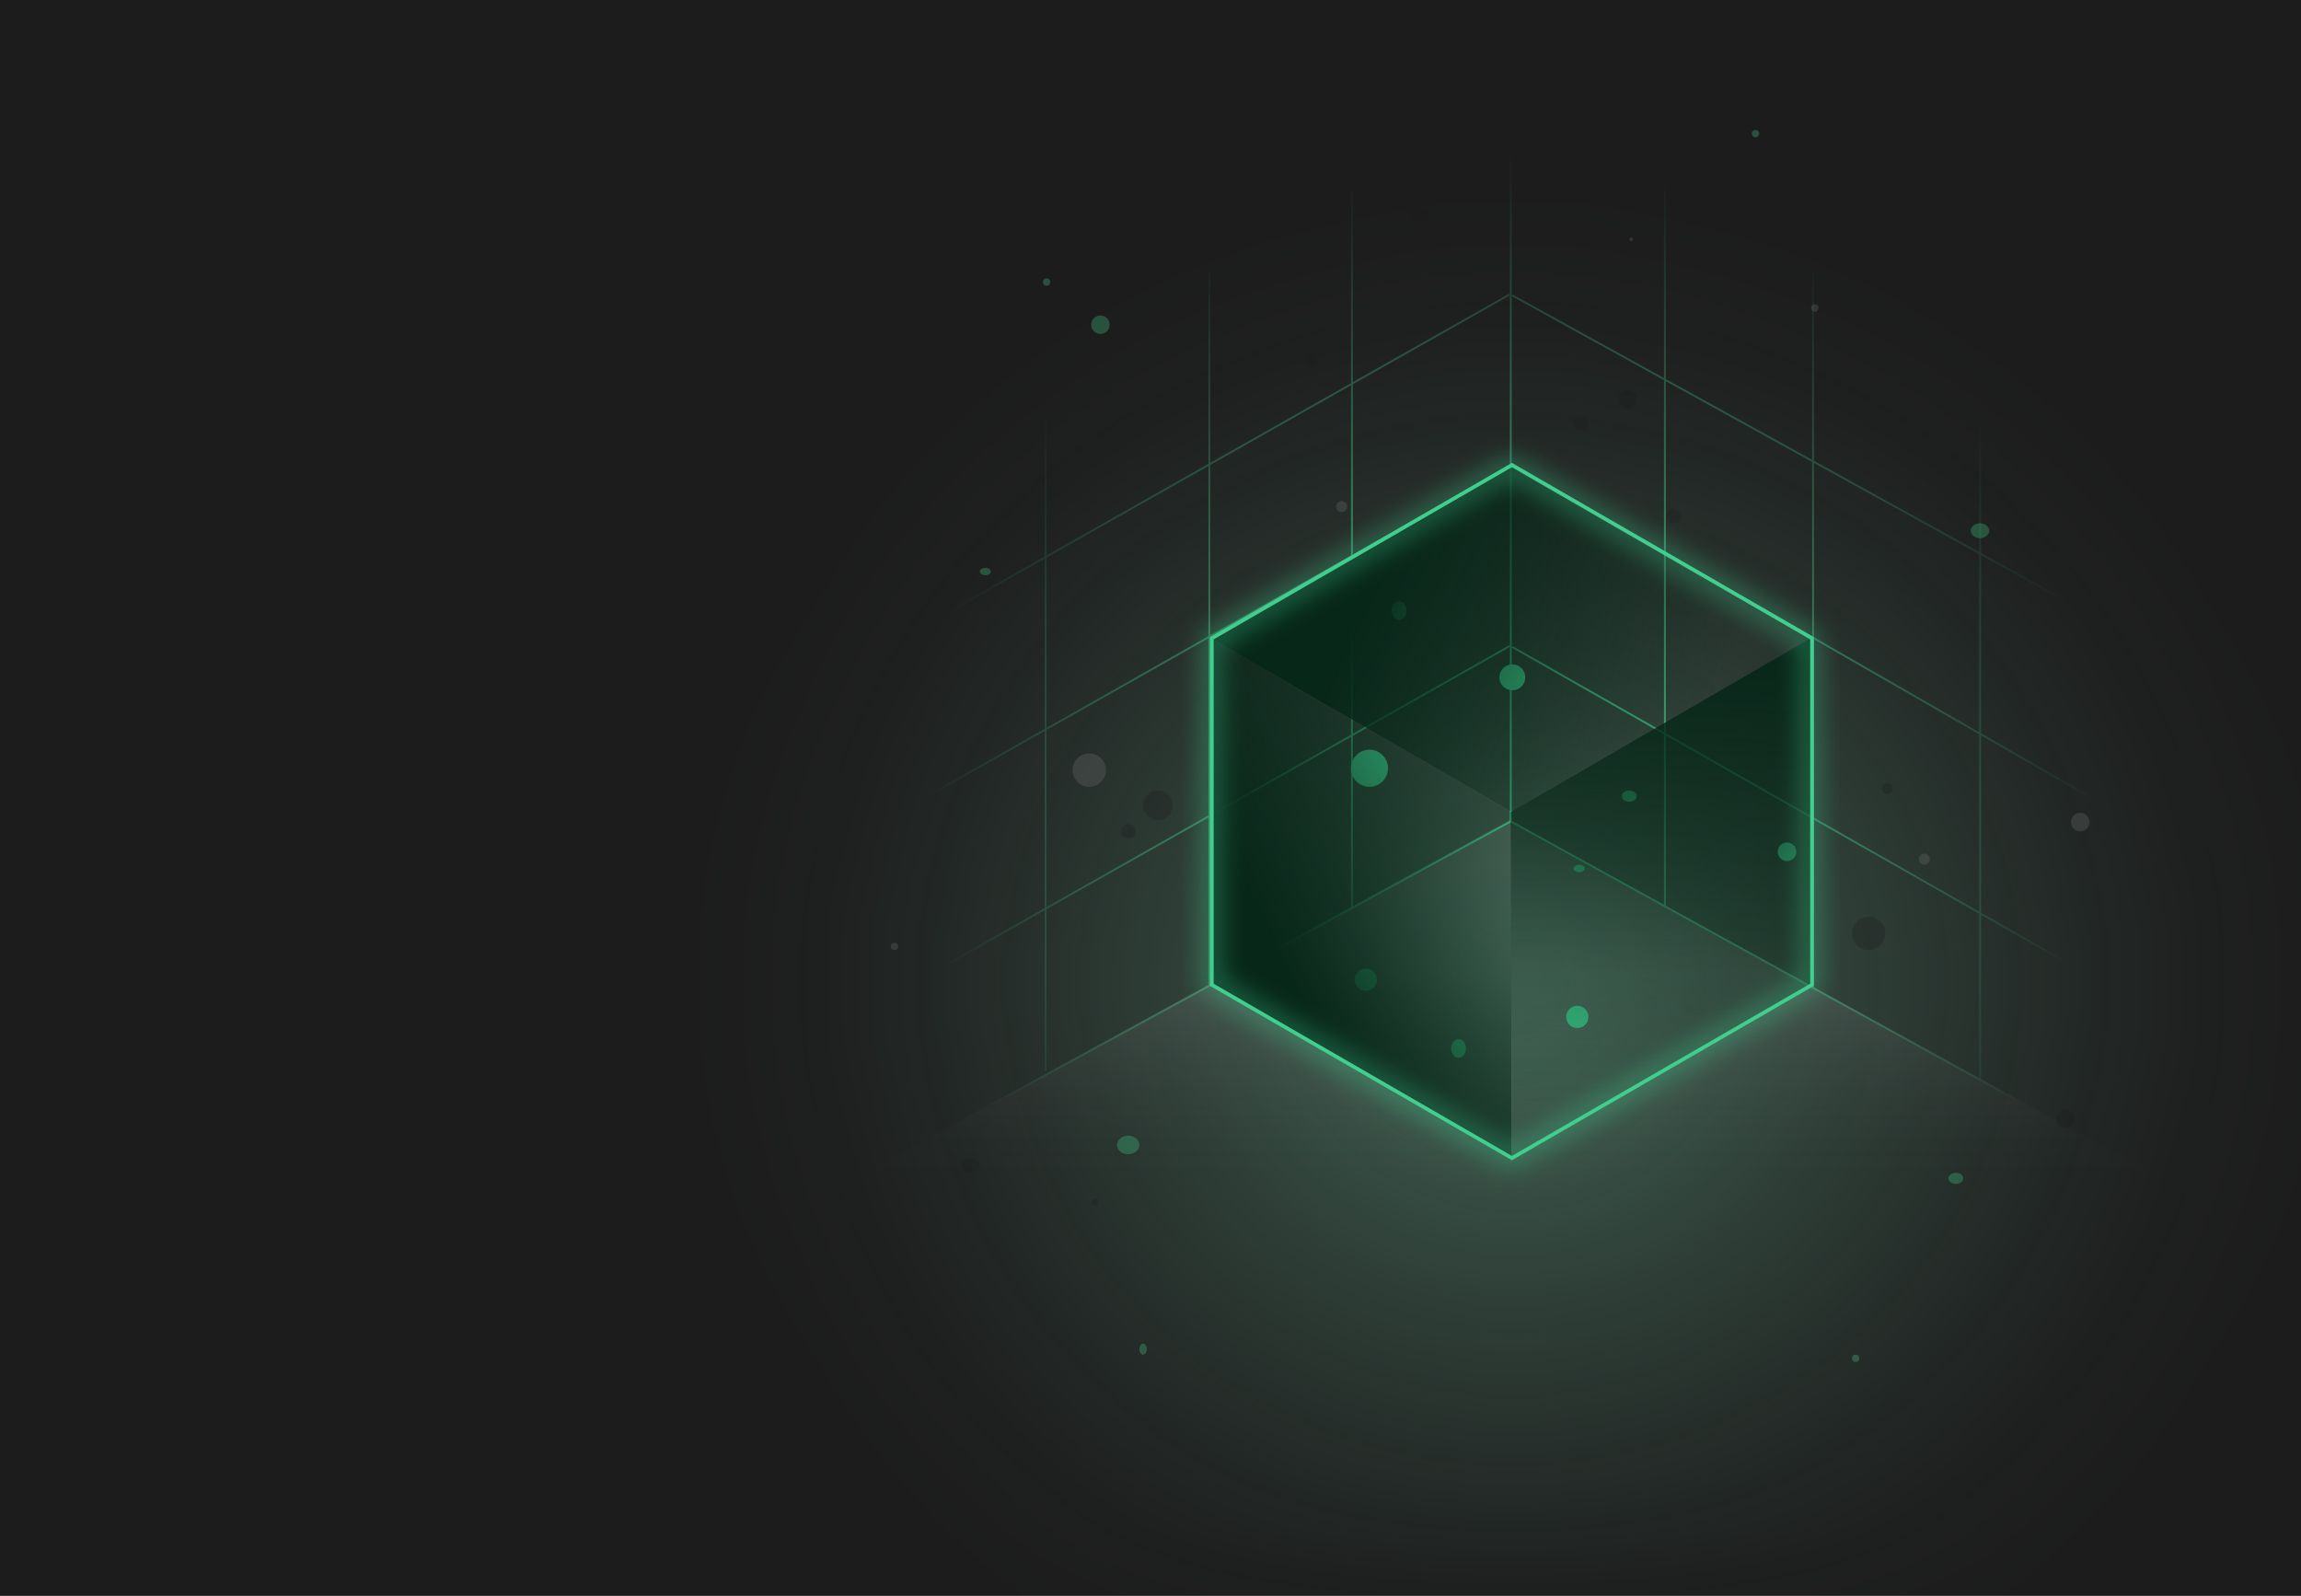
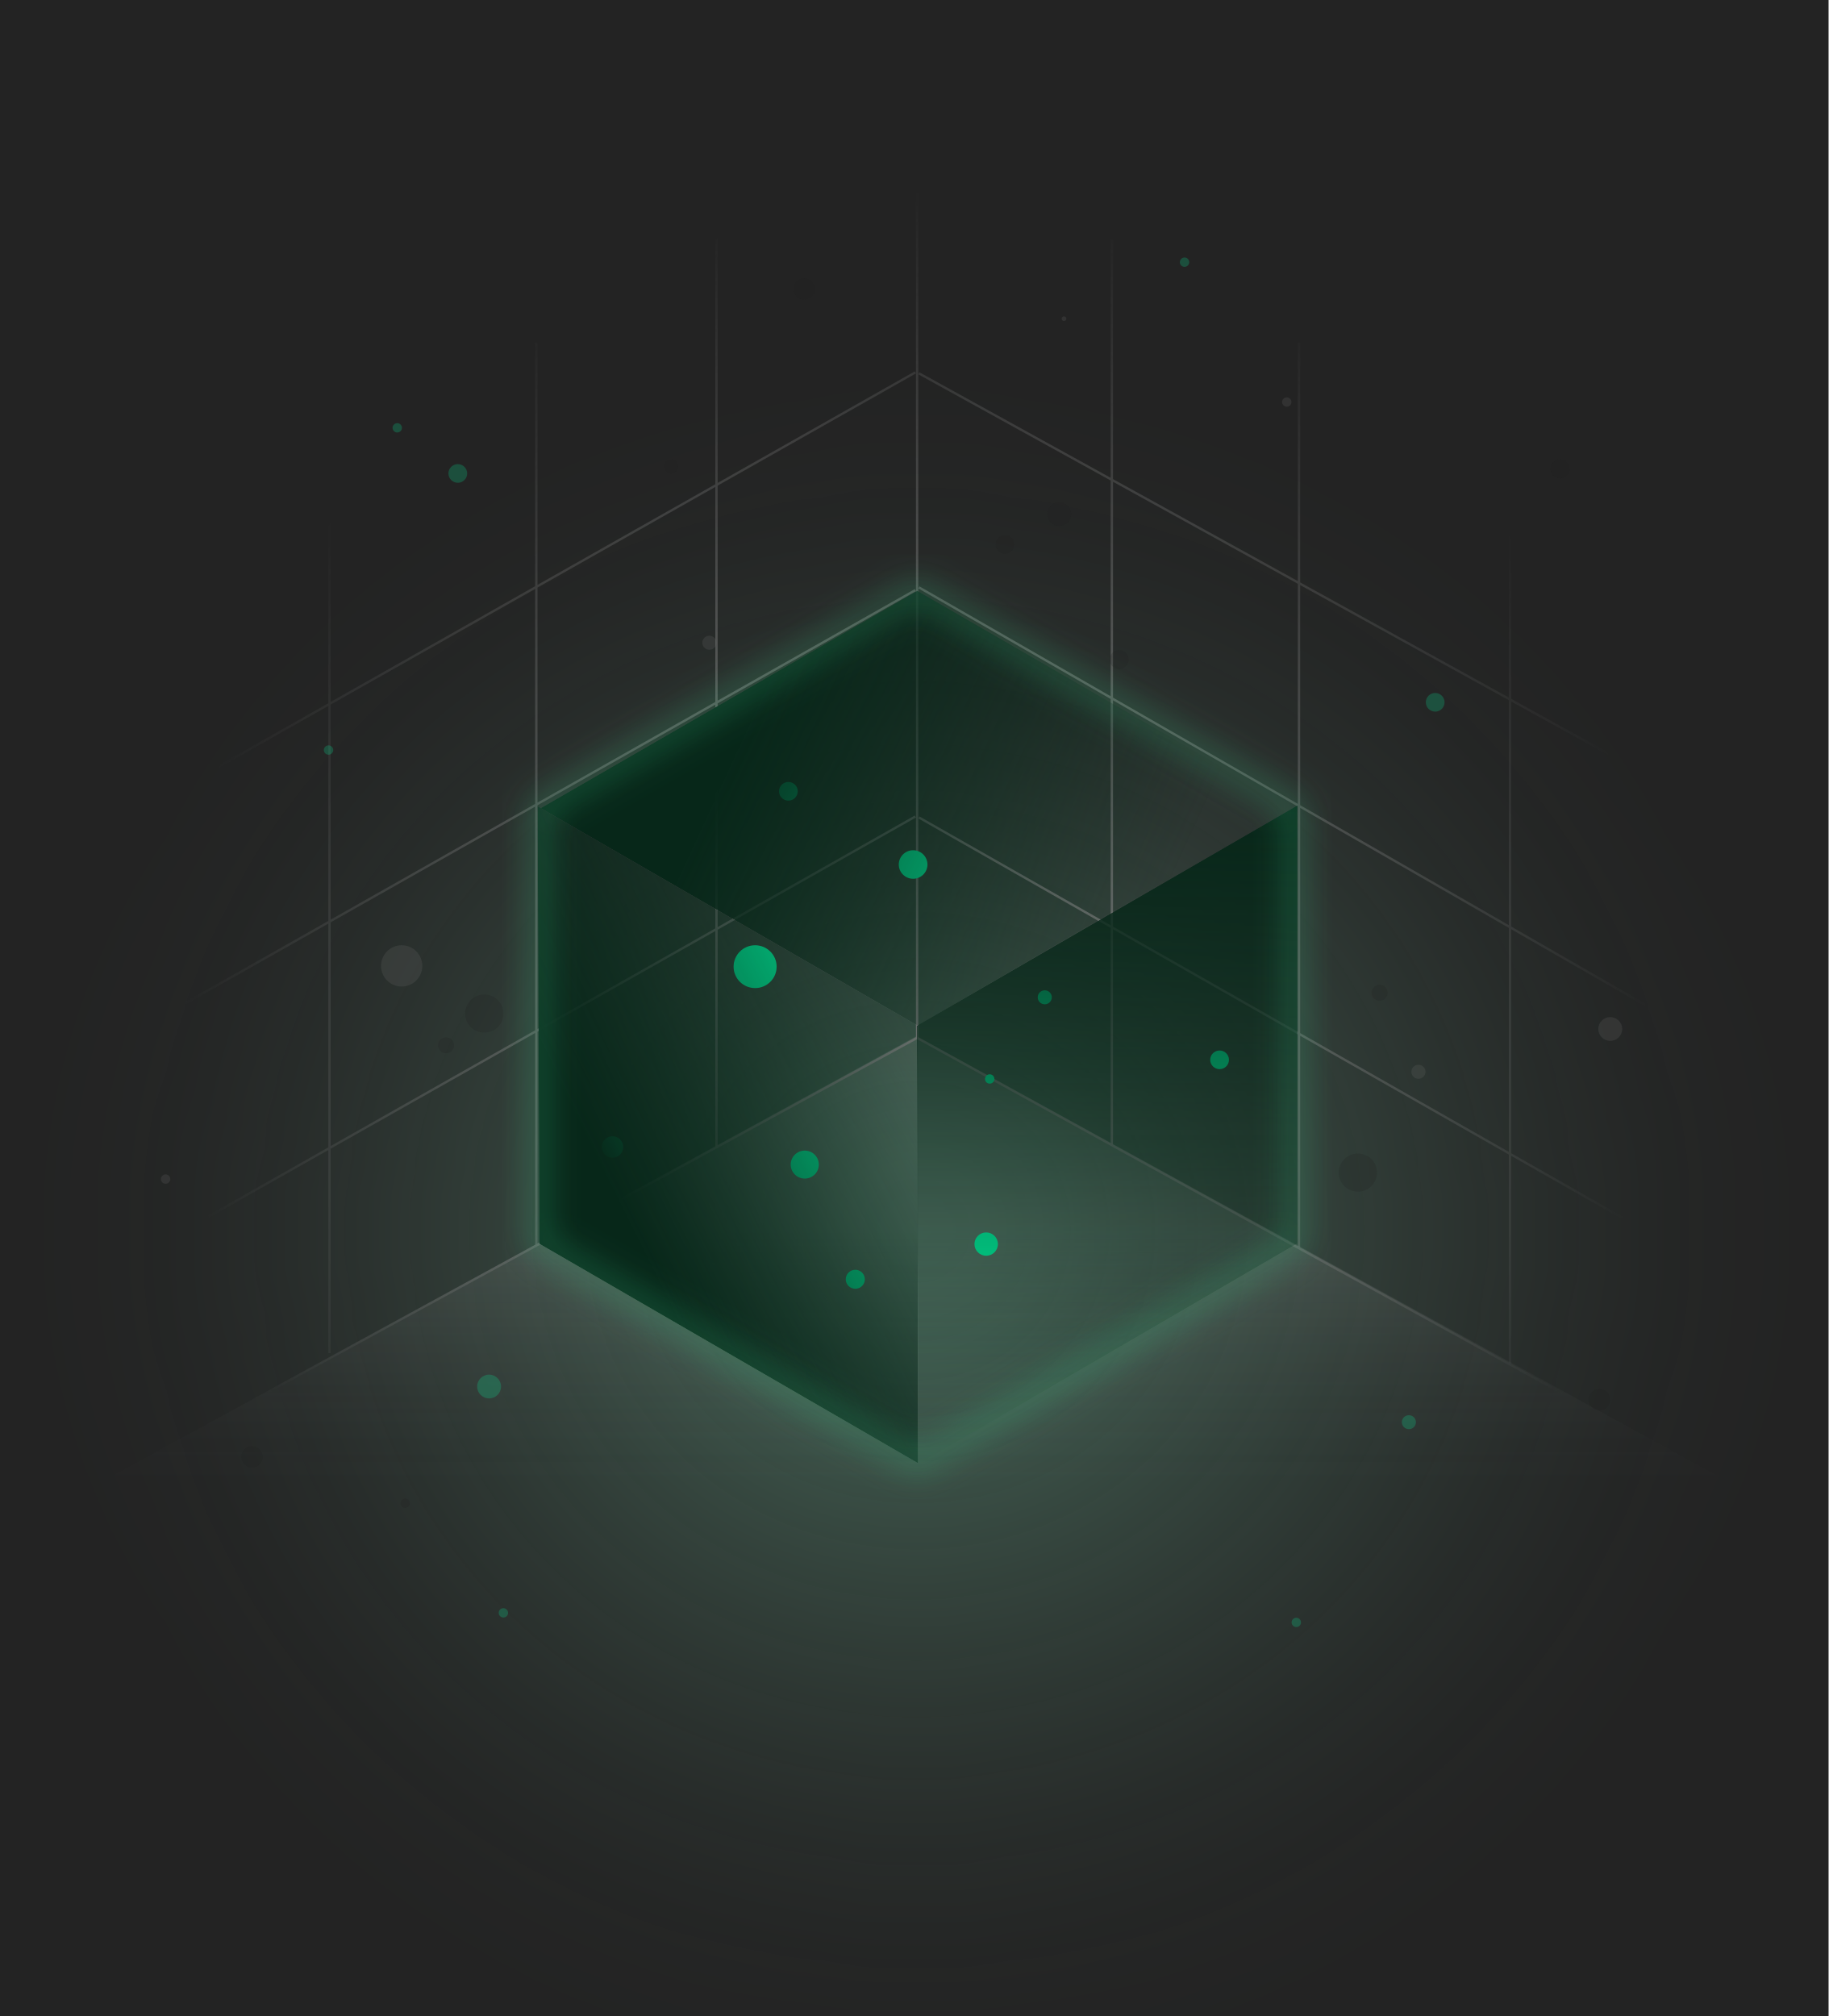
- <svg xmlns="http://www.w3.org/2000/svg" width="620" height="430" viewBox="0 0 620 430" fill="none">
-   <g clip-path="url(#clip0_454_57913)">
-     <rect width="620" height="430" fill="#1C1C1C" />
-     <g filter="url(#filter0_f_454_57913)">
-       <ellipse cx="202.5" cy="194.5" rx="202.5" ry="194.5" transform="matrix(1 0 0 -1 205 459)" fill="url(#paint0_radial_454_57913)" />
+ <svg xmlns="http://www.w3.org/2000/svg" width="390" height="430" viewBox="0 0 390 430" fill="none">
+   <g clip-path="url(#clip0_484_53190)">
+     <rect width="390" height="430" fill="#232323" />
+     <g filter="url(#filter0_f_484_53190)">
+       <ellipse cx="167.5" cy="160.5" rx="167.5" ry="160.5" transform="matrix(1 0 0 -1 28 423)" fill="url(#paint0_radial_484_53190)" />
    </g>
-     <path d="M111.264 382.562L406.735 220.953L701.072 382.562H111.264Z" fill="url(#paint1_linear_454_57913)" />
-     <mask id="mask0_454_57913" style="mask-type:alpha" maskUnits="userSpaceOnUse" x="222" y="11" width="370" height="410">
-       <rect x="222.468" y="11.555" width="368.546" height="409.176" fill="url(#paint2_radial_454_57913)" />
+     <path d="M-100 382.609L195.471 221L489.808 382.609H-100Z" fill="url(#paint1_linear_484_53190)" />
+     <mask id="mask0_484_53190" style="mask-type:alpha" maskUnits="userSpaceOnUse" x="11" y="11" width="369" height="410">
+       <rect x="11" y="11.602" width="368.546" height="409.176" fill="url(#paint2_radial_484_53190)" />
    </mask>
-     <g mask="url(#mask0_454_57913)">
-       <path d="M580.705 316.972V116.47L406.192 16.219L231.68 116.47V316.972M580.705 316.972L406.192 417.223L231.68 316.972M580.705 316.972L407.074 221.324M231.68 316.972L407.074 221.324M407.074 221.324L407.074 21.043M448.607 244.149V50.935M488.523 266.138V73.008M533.529 290.931V99.693M364.283 244.711V50.935M325.858 265.635V73.074M281.742 288.574V97.312M232.356 272.768L406.694 174.114M232.356 224.479L406.694 125.825M232.356 178.04L406.694 79.385M580.801 272.968L407.462 174.314M580.801 224.895L407.462 125.241M580.801 175.24L407.462 79.585" stroke="#3FCF8E" stroke-width="0.5" />
+     <g mask="url(#mask0_484_53190)">
+       <path d="M369.237 317.019V116.517L194.724 16.266L20.212 116.517V317.019M369.237 317.019L194.724 417.27L20.212 317.019M369.237 317.019L195.606 221.371M20.212 317.019L195.606 221.371M195.606 221.371L195.606 21.089M237.139 244.196V50.982M277.055 266.185V73.055M322.062 290.978V99.74M152.815 244.757V50.982M114.39 265.682V73.121M70.274 288.621V97.359M20.888 272.815L195.227 174.161M20.888 224.526L195.227 125.872M20.888 178.087L195.227 79.432M369.333 273.015L195.994 174.36M369.333 224.942L195.994 125.288M369.333 175.287L195.994 79.632" stroke="#7E7E7E" stroke-width="0.5" />
    </g>
-     <g opacity="0.3">
-       <circle cx="518.5" cy="231.5" r="1.5" fill="#707070" />
-       <ellipse cx="382.5" cy="58" rx="2.5" ry="2" fill="#1C1C1C" />
-       <circle cx="560.5" cy="221.5" r="2.5" fill="#707070" />
-       <ellipse cx="265.5" cy="154" rx="1.5" ry="1" fill="#3FCF8E" />
-       <circle cx="489" cy="83" r="1" fill="#707070" />
-       <circle cx="426" cy="114" r="2" fill="#1C1C1C" />
-       <ellipse cx="353.5" cy="97" rx="1.5" ry="2" fill="#1C1C1C" />
-       <ellipse cx="308" cy="363.5" rx="1" ry="1.5" fill="#3FCF8E" />
-       <ellipse cx="533.5" cy="143" rx="2.5" ry="2" fill="#3FCF8E" />
-       <circle cx="312" cy="217" r="4" fill="#1C1C1C" />
-       <circle cx="503.5" cy="251.5" r="4.5" fill="#1C1C1C" />
-       <circle cx="304" cy="224" r="2" fill="#1C1C1C" />
-       <circle cx="508.5" cy="212.5" r="1.5" fill="#1C1C1C" />
-       <circle cx="556.5" cy="301.5" r="2.5" fill="#1C1C1C" />
-       <circle cx="296.5" cy="87.5" r="2.5" fill="#3FCF8E" />
-       <circle cx="293.5" cy="207.5" r="4.5" fill="#707070" />
-       <ellipse cx="548" cy="97.5" rx="2" ry="2.5" fill="#1C1C1C" />
-       <circle cx="500" cy="366" r="1" fill="#3FCF8E" />
-       <ellipse cx="527" cy="317.5" rx="2" ry="1.5" fill="#3FCF8E" />
-       <circle cx="361.5" cy="136.5" r="1.5" fill="#707070" />
-       <circle cx="295" cy="324" r="1" fill="#1C1C1C" />
-       <circle cx="439.5" cy="64.5" r="0.5" fill="#707070" />
-       <ellipse cx="304" cy="308.5" rx="3" ry="2.5" fill="#3FCF8E" />
-       <circle cx="438.5" cy="107.5" r="2.5" fill="#1C1C1C" />
-       <circle cx="451" cy="139" r="2" fill="#1C1C1C" />
-       <circle cx="241" cy="255" r="1" fill="#707070" />
-       <circle cx="282" cy="76" r="1" fill="#3FCF8E" />
-       <ellipse cx="261.5" cy="314" rx="2.5" ry="2" fill="#1C1C1C" />
-       <circle cx="473" cy="36" r="1" fill="#3FCF8E" />
+     <g opacity="0.2">
+       <ellipse cx="302.532" cy="228.602" rx="1.5" ry="1.492" fill="#707070" />
+       <circle cx="171.504" cy="61.635" r="2.292" fill="#1C1C1C" />
+       <ellipse cx="343.439" cy="219.48" rx="2.547" ry="2.534" fill="#707070" />
+       <ellipse cx="70.071" cy="159.979" rx="1" ry="0.995" fill="#00FFA7" />
+       <ellipse cx="274.446" cy="85.753" rx="1" ry="0.995" fill="#707070" />
+       <ellipse cx="214.345" cy="116.138" rx="2" ry="1.99" fill="#1C1C1C" />
+       <ellipse cx="143.118" cy="99.469" rx="1.5" ry="1.492" fill="#1C1C1C" />
+       <ellipse cx="107.368" cy="344.011" rx="1" ry="0.995" fill="#00FFA7" />
+       <ellipse cx="306.103" cy="149.795" rx="2" ry="1.99" fill="#00FFA7" />
+       <ellipse cx="103.289" cy="216.188" rx="4.08" ry="4.059" fill="#1C1C1C" />
+       <ellipse cx="289.612" cy="250.106" rx="4.08" ry="4.059" fill="#1C1C1C" />
+       <ellipse cx="95.129" cy="222.958" rx="1.712" ry="1.704" fill="#1C1C1C" />
+       <ellipse cx="294.244" cy="211.751" rx="1.712" ry="1.704" fill="#1C1C1C" />
+       <circle cx="341.136" cy="298.542" r="2.292" fill="#1C1C1C" />
+       <ellipse cx="97.642" cy="100.982" rx="2" ry="1.99" fill="#00FFA7" />
+       <circle cx="85.668" cy="206.018" r="4.401" fill="#707070" />
+       <ellipse cx="332.709" cy="100.002" rx="2.036" ry="2.026" fill="#1C1C1C" />
+       <ellipse cx="276.478" cy="346.05" rx="1" ry="0.995" fill="#00FFA7" />
+       <ellipse cx="300.493" cy="303.344" rx="1.5" ry="1.492" fill="#00FFA7" />
+       <ellipse cx="151.298" cy="137.094" rx="1.5" ry="1.492" fill="#707070" />
+       <ellipse cx="86.415" cy="320.636" rx="1" ry="0.995" fill="#1C1C1C" />
+       <ellipse cx="226.938" cy="67.974" rx="0.5" ry="0.497" fill="#707070" />
+       <ellipse cx="104.314" cy="295.737" rx="2.547" ry="2.534" fill="#00FFA7" />
+       <ellipse cx="225.923" cy="109.667" rx="2.547" ry="2.534" fill="#1C1C1C" />
+       <ellipse cx="238.693" cy="140.674" rx="2.036" ry="2.026" fill="#1C1C1C" />
+       <ellipse cx="35.321" cy="251.487" rx="1" ry="0.995" fill="#707070" />
+       <ellipse cx="84.728" cy="91.253" rx="1" ry="0.995" fill="#00FFA7" />
+       <circle cx="53.746" cy="310.745" r="2.292" fill="#1C1C1C" />
+       <ellipse cx="252.642" cy="55.925" rx="1" ry="0.995" fill="#00FFA7" />
    </g>
-     <circle cx="481.5" cy="229.5" r="2.5" fill="#3FCF8E" />
-     <ellipse cx="425.5" cy="234" rx="1.5" ry="1" fill="#3FCF8E" />
-     <circle cx="334.5" cy="250.5" r="2.5" fill="#3FCF8E" />
-     <ellipse cx="439" cy="214.5" rx="2" ry="1.5" fill="#3FCF8E" />
-     <circle cx="407.5" cy="182.5" r="3.5" fill="#3FCF8E" />
-     <ellipse cx="377" cy="164.5" rx="2" ry="2.5" fill="#3FCF8E" />
-     <ellipse cx="393" cy="282.5" rx="2" ry="2.5" fill="#3FCF8E" />
-     <circle cx="369" cy="207" r="5" fill="#3FCF8E" />
-     <circle cx="425" cy="274" r="3" fill="#3FCF8E" />
-     <ellipse cx="368" cy="263.985" rx="3" ry="2.985" fill="#3FCF8E" />
-     <mask id="mask1_454_57913" style="mask-type:alpha" maskUnits="userSpaceOnUse" x="326" y="171" width="82" height="142">
-       <path d="M407.253 218.744L326.125 171.922L326.512 265.248L407.253 312.033V218.744Z" fill="url(#paint3_linear_454_57913)" />
+     <ellipse cx="260.118" cy="226.053" rx="2" ry="1.99" fill="#00FFA7" />
+     <ellipse cx="171.642" cy="248.399" rx="3" ry="2.985" fill="#00FFA7" />
+     <ellipse cx="211.087" cy="230.136" rx="1" ry="0.995" fill="#00FFA7" />
+     <circle cx="130.629" cy="244.651" r="2.292" fill="#00FFA7" />
+     <ellipse cx="222.829" cy="212.719" rx="1.5" ry="1.492" fill="#00FFA7" />
+     <ellipse cx="194.754" cy="184.394" rx="3.058" ry="3.043" fill="#00FFA7" />
+     <ellipse cx="168.149" cy="168.779" rx="2" ry="1.99" fill="#00FFA7" />
+     <ellipse cx="182.42" cy="272.862" rx="2.036" ry="2.026" fill="#00FFA7" />
+     <ellipse cx="161.053" cy="206.185" rx="4.591" ry="4.568" fill="#00FFA7" />
+     <ellipse cx="210.337" cy="265.355" rx="2.5" ry="2.487" fill="#00FFA7" />
+     <mask id="mask1_484_53190" style="mask-type:alpha" maskUnits="userSpaceOnUse" x="114" y="171" width="82" height="142">
+       <path d="M195.785 218.791L114.657 171.969L115.044 265.295L195.785 312.08V218.791Z" fill="url(#paint3_linear_484_53190)" />
    </mask>
-     <g mask="url(#mask1_454_57913)">
-       <path d="M407.253 218.744L326.125 171.922L326.512 265.248L407.253 312.033V218.744Z" fill="#072719" />
+     <g mask="url(#mask1_484_53190)">
+       <path d="M195.785 218.791L114.657 171.969L115.044 265.295L195.785 312.08V218.791Z" fill="#072719" />
    </g>
-     <mask id="mask2_454_57913" style="mask-type:alpha" maskUnits="userSpaceOnUse" x="407" y="171" width="82" height="142">
-       <path d="M407.019 218.739L488.188 171.742V265.152L407.376 312.226L407.019 218.739Z" fill="url(#paint4_linear_454_57913)" />
+     <mask id="mask2_484_53190" style="mask-type:alpha" maskUnits="userSpaceOnUse" x="195" y="171" width="82" height="142">
+       <path d="M195.551 218.785L276.72 171.789V265.199L195.908 312.273L195.551 218.785Z" fill="url(#paint4_linear_484_53190)" />
    </mask>
-     <g mask="url(#mask2_454_57913)">
-       <path d="M407.019 218.739L488.188 171.742V265.152L407.376 312.226L407.019 218.739Z" fill="#072719" />
+     <g mask="url(#mask2_484_53190)">
+       <path d="M195.551 218.785L276.72 171.789V265.199L195.908 312.273L195.551 218.785Z" fill="#072719" />
    </g>
-     <mask id="mask3_454_57913" style="mask-type:alpha" maskUnits="userSpaceOnUse" x="326" y="125" width="161" height="94">
-       <path d="M407.229 218.73L326.781 172.332L407.106 125.957L486.932 172.057L407.229 218.73Z" fill="url(#paint5_linear_454_57913)" />
+     <mask id="mask3_484_53190" style="mask-type:alpha" maskUnits="userSpaceOnUse" x="115" y="126" width="161" height="93">
+       <path d="M195.761 218.777L115.313 172.379L195.638 126.004L275.464 172.104L195.761 218.777Z" fill="url(#paint5_linear_484_53190)" />
    </mask>
-     <g mask="url(#mask3_454_57913)">
-       <path d="M407.229 218.73L326.781 172.332L407.106 125.957L486.932 172.057L407.229 218.73Z" fill="#072719" />
+     <g mask="url(#mask3_484_53190)">
+       <path d="M195.761 218.777L115.313 172.379L195.638 126.004L275.464 172.104L195.761 218.777Z" fill="#072719" />
    </g>
-     <mask id="mask4_454_57913" style="mask-type:alpha" maskUnits="userSpaceOnUse" x="313" y="110" width="189" height="217">
-       <path d="M407.5 110L501.464 164.25V272.75L407.5 327L313.536 272.75V164.25L407.5 110Z" fill="url(#paint6_linear_454_57913)" />
-     </mask>
-     <g mask="url(#mask4_454_57913)">
-       <path d="M407.386 125.297L488.246 171.982V265.352L407.386 312.037L326.525 265.352V171.982L407.386 125.297Z" stroke="#3FCF8E" />
-       <g filter="url(#filter1_f_454_57913)">
-         <path d="M407.023 125.664L487.726 172.258V265.445L407.023 312.039L326.321 265.445V172.258L407.023 125.664Z" stroke="#3FCF8E" stroke-width="2" stroke-linejoin="bevel" />
-       </g>
+     <g opacity="0.8" filter="url(#filter1_f_484_53190)">
+       <path d="M195.556 125.711L276.258 172.305V265.492L195.556 312.086L114.853 265.492V172.305L195.556 125.711Z" stroke="#3FCF8E" stroke-width="1.48" stroke-linejoin="bevel" />
    </g>
  </g>
  <defs>
-     <filter id="filter0_f_454_57913" x="165" y="30" width="485" height="469" filterUnits="userSpaceOnUse" color-interpolation-filters="sRGB">
+     <filter id="filter0_f_484_53190" x="-12" y="62" width="415" height="401" filterUnits="userSpaceOnUse" color-interpolation-filters="sRGB">
      <feFlood flood-opacity="0" result="BackgroundImageFix" />
      <feBlend mode="normal" in="SourceGraphic" in2="BackgroundImageFix" result="shape" />
-       <feGaussianBlur stdDeviation="20" result="effect1_foregroundBlur_454_57913" />
+       <feGaussianBlur stdDeviation="20" result="effect1_foregroundBlur_484_53190" />
    </filter>
-     <filter id="filter1_f_454_57913" x="318.441" y="117.918" width="177.166" height="201.867" filterUnits="userSpaceOnUse" color-interpolation-filters="sRGB">
+     <filter id="filter1_f_484_53190" x="107.233" y="118.19" width="176.645" height="201.416" filterUnits="userSpaceOnUse" color-interpolation-filters="sRGB">
      <feFlood flood-opacity="0" result="BackgroundImageFix" />
      <feBlend mode="normal" in="SourceGraphic" in2="BackgroundImageFix" result="shape" />
-       <feGaussianBlur stdDeviation="3.44" result="effect1_foregroundBlur_454_57913" />
+       <feGaussianBlur stdDeviation="3.44" result="effect1_foregroundBlur_484_53190" />
    </filter>
-     <radialGradient id="paint0_radial_454_57913" cx="0" cy="0" r="1" gradientUnits="userSpaceOnUse" gradientTransform="translate(202.5 194.5) rotate(90) scale(194.5 202.5)">
+     <radialGradient id="paint0_radial_484_53190" cx="0" cy="0" r="1" gradientUnits="userSpaceOnUse" gradientTransform="translate(167.5 160.5) rotate(90) scale(160.5 167.5)">
      <stop stop-color="#85E0B7" stop-opacity="0.5" />
      <stop offset="0.276" stop-color="#85E0B7" stop-opacity="0.25" />
      <stop offset="0.719" stop-color="#85E0B7" stop-opacity="0.07" />
      <stop offset="1" stop-color="#85E0B7" stop-opacity="0" />
    </radialGradient>
-     <linearGradient id="paint1_linear_454_57913" x1="404.743" y1="263.005" x2="404.743" y2="317.13" gradientUnits="userSpaceOnUse">
+     <linearGradient id="paint1_linear_484_53190" x1="193.48" y1="263.052" x2="193.48" y2="317.177" gradientUnits="userSpaceOnUse">
      <stop stop-color="white" stop-opacity="0.1" />
      <stop offset="1" stop-color="#5D6167" stop-opacity="0" />
    </linearGradient>
-     <radialGradient id="paint2_radial_454_57913" cx="0" cy="0" r="1" gradientUnits="userSpaceOnUse" gradientTransform="translate(406.741 216.143) rotate(90) scale(174.952 157.579)">
+     <radialGradient id="paint2_radial_484_53190" cx="0" cy="0" r="1" gradientUnits="userSpaceOnUse" gradientTransform="translate(195.273 216.19) rotate(90) scale(174.952 157.579)">
      <stop stop-color="white" />
      <stop offset="1" stop-color="white" stop-opacity="0" />
    </radialGradient>
-     <linearGradient id="paint3_linear_454_57913" x1="339.889" y1="249.925" x2="421.314" y2="209.213" gradientUnits="userSpaceOnUse">
+     <linearGradient id="paint3_linear_484_53190" x1="128.422" y1="249.972" x2="209.846" y2="209.26" gradientUnits="userSpaceOnUse">
      <stop stop-color="white" />
      <stop offset="1" stop-color="white" stop-opacity="0" />
    </linearGradient>
-     <linearGradient id="paint4_linear_454_57913" x1="447.603" y1="171.742" x2="447.603" y2="312.226" gradientUnits="userSpaceOnUse">
+     <linearGradient id="paint4_linear_484_53190" x1="236.135" y1="171.789" x2="236.135" y2="312.273" gradientUnits="userSpaceOnUse">
      <stop stop-color="white" />
      <stop offset="1" stop-color="white" stop-opacity="0" />
    </linearGradient>
-     <linearGradient id="paint5_linear_454_57913" x1="366.277" y1="163.227" x2="454.487" y2="203.939" gradientUnits="userSpaceOnUse">
+     <linearGradient id="paint5_linear_484_53190" x1="154.809" y1="163.274" x2="243.02" y2="203.986" gradientUnits="userSpaceOnUse">
      <stop stop-color="white" />
      <stop offset="1" stop-color="white" stop-opacity="0" />
    </linearGradient>
-     <linearGradient id="paint6_linear_454_57913" x1="407.5" y1="110" x2="407.5" y2="327" gradientUnits="userSpaceOnUse">
-       <stop stop-color="#D9D9D9" />
-       <stop offset="1" stop-color="#D9D9D9" />
-     </linearGradient>
-     <clipPath id="clip0_454_57913">
-       <rect width="620" height="430" fill="white" />
+     <clipPath id="clip0_484_53190">
+       <rect width="390" height="430" fill="white" />
    </clipPath>
  </defs>
</svg>
